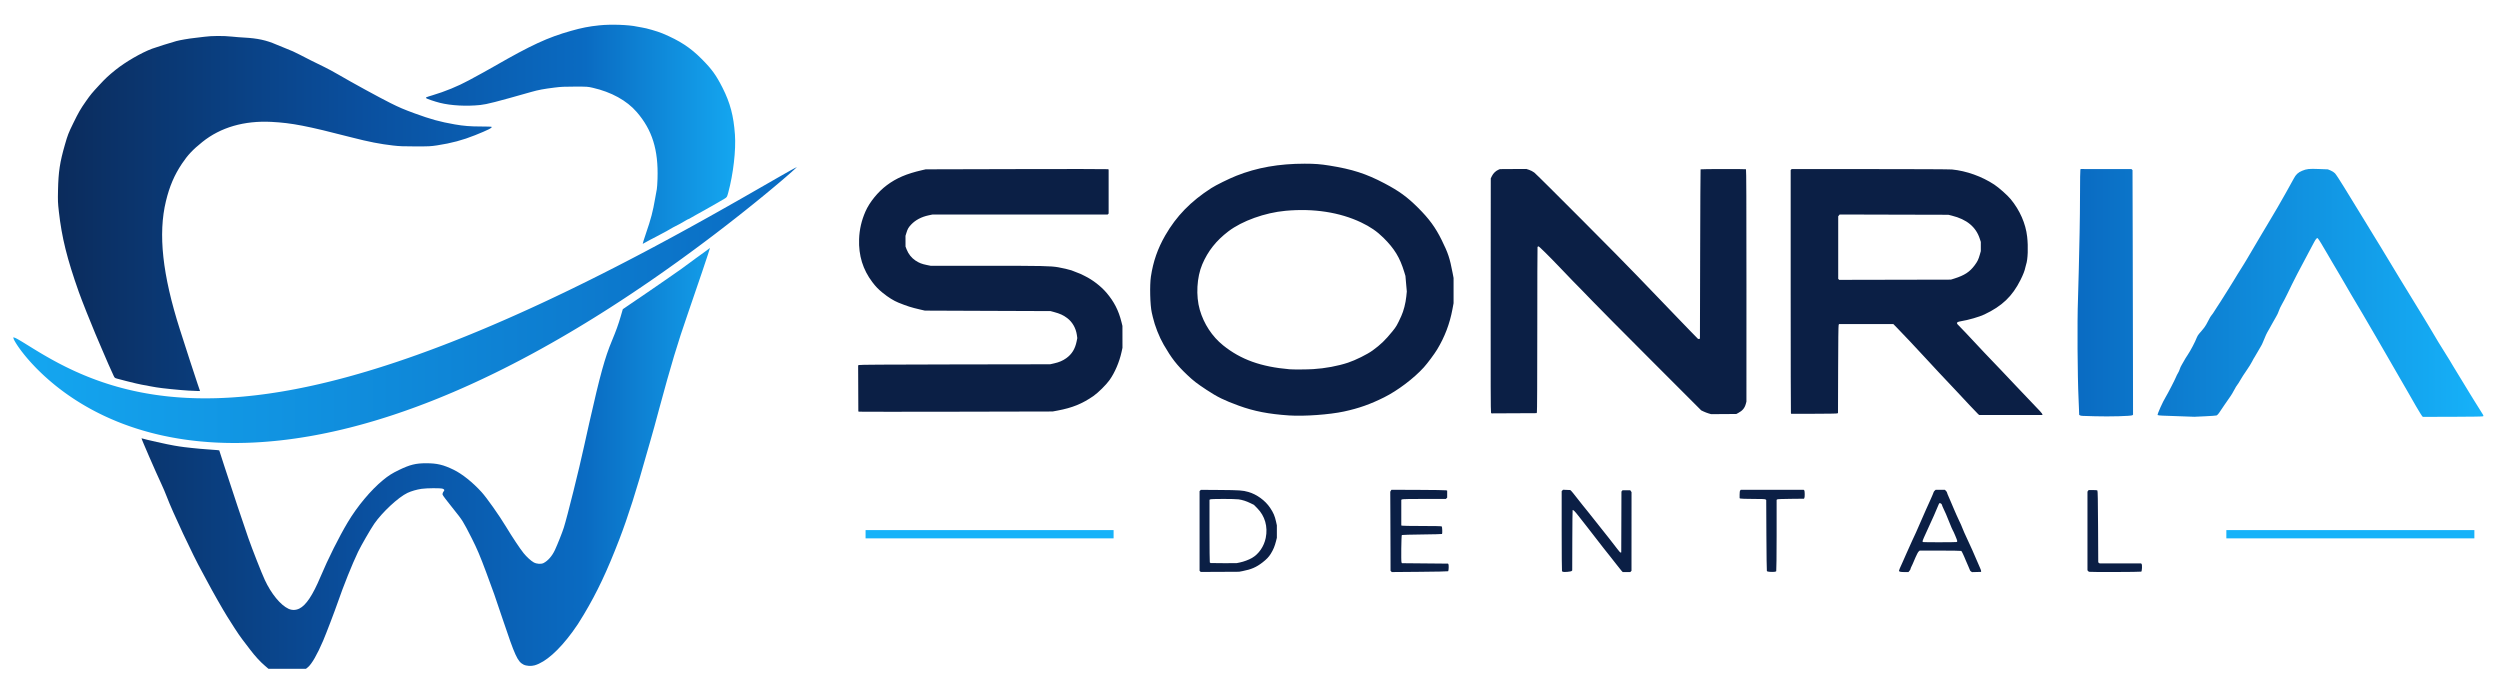
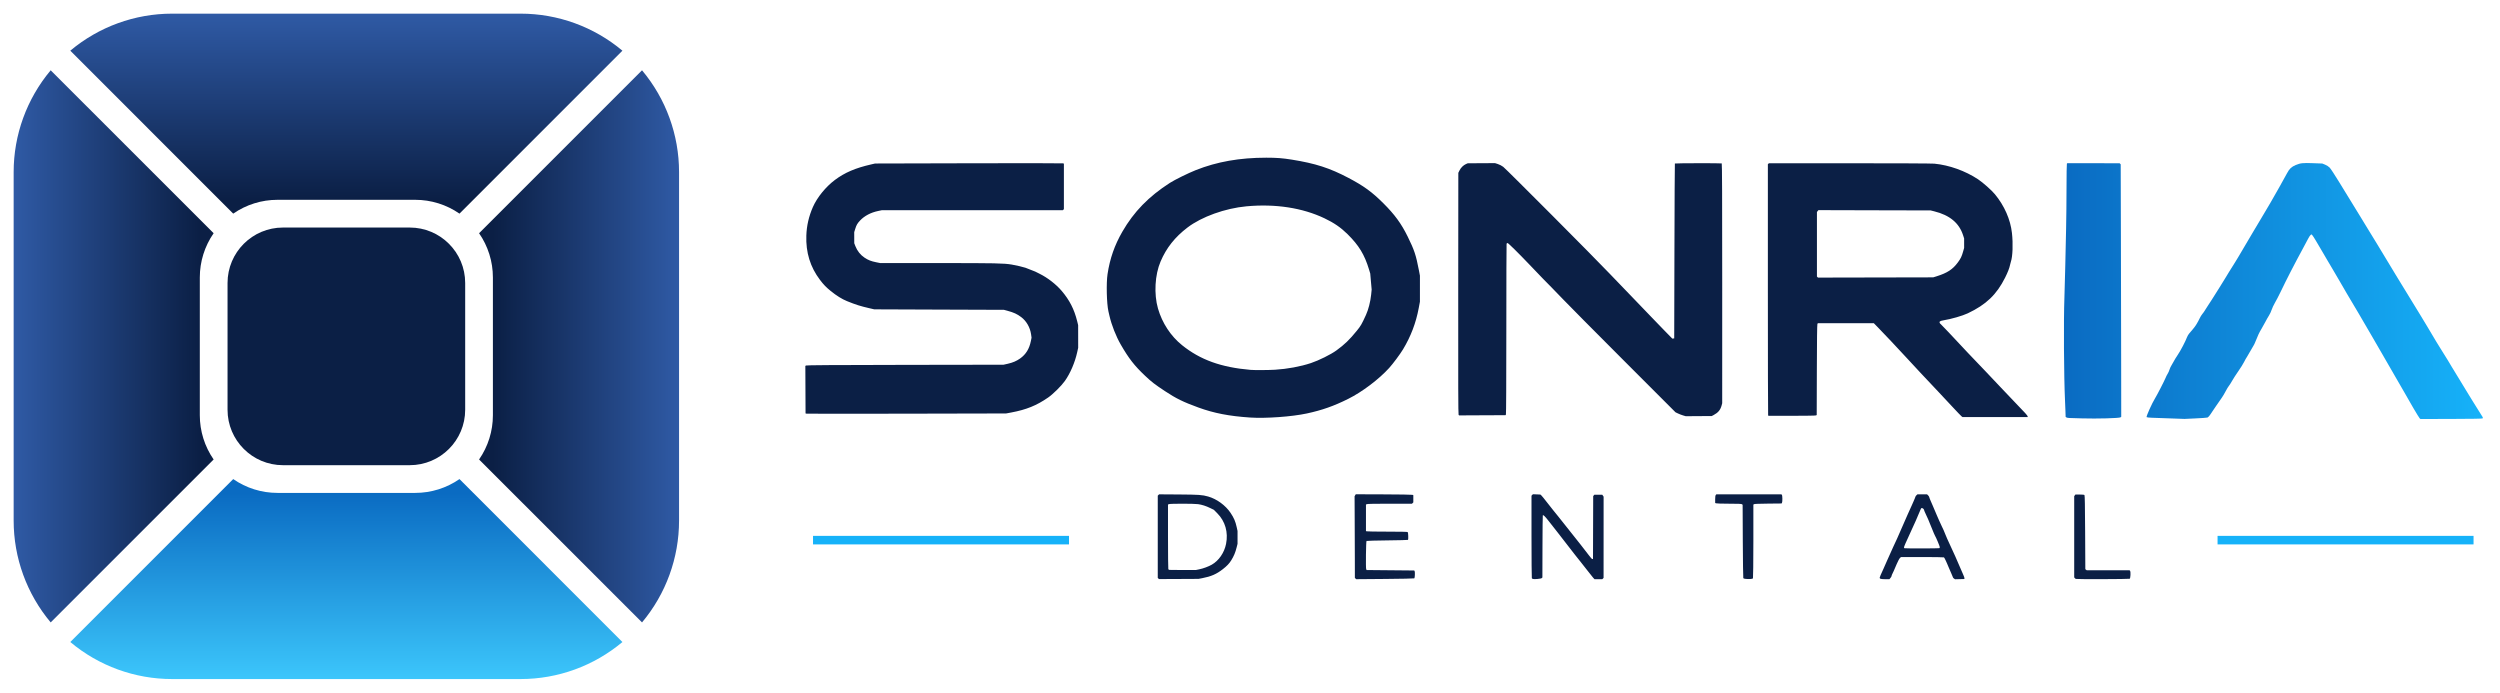
- <svg xmlns="http://www.w3.org/2000/svg" viewBox="178.0 204.0 1512.0 410.0" role="img" aria-label="Sonria Dental">
+ <svg xmlns="http://www.w3.org/2000/svg" viewBox="225.1 210.6 1464.9 405.9" role="img" aria-label="SONRIA Dental">
  <defs>
-     <linearGradient id="diente" gradientUnits="userSpaceOnUse" x1="150" y1="0" x2="640" y2="0">
-       <stop offset="0" stop-color="#0b1f45" />
-       <stop offset="0.5" stop-color="#0a4f9e" />
-       <stop offset="0.78" stop-color="#0a6bc2" />
-       <stop offset="1" stop-color="#16b2f9" />
-     </linearGradient>
-     <linearGradient id="anillo" gradientUnits="userSpaceOnUse" x1="100" y1="0" x2="660" y2="0">
-       <stop offset="0" stop-color="#16b2f9" />
-       <stop offset="1" stop-color="#0a6bc2" />
-     </linearGradient>
-     <linearGradient id="ia" gradientUnits="userSpaceOnUse" x1="1434" y1="0" x2="1680" y2="0">
+     <linearGradient id="g-ia-cla" gradientUnits="userSpaceOnUse" x1="1434" y1="0" x2="1680" y2="0">
      <stop offset="0" stop-color="#0a6bc2" />
      <stop offset="1" stop-color="#16b2f9" />
    </linearGradient>
+     <linearGradient id="g-t-arriba-cla" gradientUnits="userSpaceOnUse" x1="428.05" y1="218.60" x2="428.05" y2="327.68">
+       <stop offset="0" stop-color="#2f5aa5" />
+       <stop offset="1" stop-color="#0b1f45" />
+     </linearGradient>
+     <linearGradient id="g-t-der-cla" gradientUnits="userSpaceOnUse" x1="623.00" y1="413.55" x2="513.92" y2="413.55">
+       <stop offset="0" stop-color="#2f5aa5" />
+       <stop offset="1" stop-color="#0b1f45" />
+     </linearGradient>
+     <linearGradient id="g-t-izq-cla" gradientUnits="userSpaceOnUse" x1="233.10" y1="413.55" x2="342.18" y2="413.55">
+       <stop offset="0" stop-color="#2f5aa5" />
+       <stop offset="1" stop-color="#0b1f45" />
+     </linearGradient>
+     <linearGradient id="g-t-marcada-cla" gradientUnits="userSpaceOnUse" x1="428.05" y1="608.50" x2="428.05" y2="499.42">
+       <stop offset="0" stop-color="#3cc6fb" />
+       <stop offset="1" stop-color="#0a6bc2" />
+     </linearGradient>
  </defs>
-   <path fill="url(#diente)" d="M338.38 606.79C335.37 604.23 332.18 600.75 329.25 596.86C327.81 594.94 325.71 592.19 324.59 590.75C323.47 589.31 321.34 586.21 319.86 583.88C318.38 581.54 316.38 578.39 315.42 576.88C313.14 573.28 306.36 561.39 303.87 556.62C302.80 554.56 301.13 551.47 300.17 549.75C294.81 540.17 282.18 513.25 278.76 504.12C278.04 502.20 276.60 498.82 275.56 496.62C272.29 489.69 263.28 468.96 263.59 469.07C265.29 469.68 279.87 472.95 283.38 473.50C284.34 473.65 285.74 473.88 286.50 474.01C289.19 474.48 298.70 475.48 303.25 475.76C305.79 475.92 308.49 476.12 309.24 476.21L310.60 476.38L313.67 485.88C318.53 500.85 325.31 521.19 328.18 529.38C330.60 536.28 336.15 550.41 338.12 554.67C342.00 563.07 347.67 569.98 352.50 572.20C354.61 573.17 356.90 573.12 359.07 572.05C363.11 570.06 367.13 564.01 371.82 552.88C376.37 542.05 383.00 528.79 388.32 519.88C394.09 510.21 402.24 500.46 409.64 494.37C412.97 491.63 415.10 490.28 419.34 488.23C425.94 485.04 429.46 484.17 435.75 484.17C442.29 484.17 446.14 485.08 452.38 488.12C457.51 490.61 463.91 495.73 469.26 501.62C472.40 505.08 479.91 515.70 484.01 522.50C487.87 528.89 492.52 535.88 494.71 538.58C496.51 540.81 499.21 543.27 500.82 544.14C502.62 545.12 505.29 545.29 506.77 544.52C509.45 543.12 511.92 540.28 513.63 536.62C515.17 533.32 518.08 526.01 518.99 523.12C521.03 516.73 528.38 487.19 531.22 474.00C531.91 470.80 532.50 468.16 534.40 459.75C541.00 430.54 543.82 420.33 548.13 410.00C550.59 404.11 551.98 400.25 553.35 395.55L554.68 390.98L558.53 388.36C560.64 386.92 565.69 383.49 569.75 380.73C573.81 377.98 578.53 374.72 580.25 373.49C581.97 372.25 584.39 370.58 585.62 369.76C587.91 368.26 590.77 366.18 598.88 360.17C601.35 358.34 603.84 356.54 604.42 356.17C604.99 355.81 605.87 355.16 606.37 354.73C606.86 354.29 607.32 353.99 607.38 354.05C607.50 354.17 599.33 378.39 593.99 393.75C587.80 411.57 583.80 424.86 576.64 451.38C575.64 455.09 574.34 459.87 573.77 462.00C573.19 464.13 572.10 468.01 571.34 470.62C570.58 473.24 569.68 476.39 569.33 477.62C563.00 500.29 557.84 516.50 552.55 530.25C545.17 549.42 539.13 562.22 531.12 575.62C528.15 580.60 526.76 582.71 524.16 586.25C515.97 597.38 507.96 604.47 501.39 606.38C499.26 607.00 496.30 606.80 494.59 605.93C491.03 604.10 489.45 600.65 481.99 578.38C477.26 564.22 476.46 561.95 472.00 550.00C468.35 540.20 466.46 535.75 463.29 529.50C458.02 519.14 457.78 518.75 452.35 512.00C447.98 506.56 445.92 503.84 445.68 503.18C445.50 502.72 445.90 501.60 446.45 501.03C446.97 500.48 446.69 499.90 445.75 499.58C444.44 499.13 436.35 499.17 433.00 499.64C430.13 500.04 426.74 501.02 424.42 502.12C418.92 504.72 409.09 513.87 404.29 520.85C402.14 523.98 396.21 534.27 394.56 537.75C390.93 545.36 385.71 558.38 382.26 568.38C380.50 573.51 375.28 587.16 373.42 591.53C369.89 599.80 366.52 605.66 364.19 607.56L363.04 608.50L351.71 608.50L340.38 608.50L338.38 606.79ZM292.00 440.23C286.38 439.90 275.67 438.81 272.62 438.27C271.94 438.14 270.64 437.92 269.75 437.77C267.06 437.33 265.21 436.98 263.62 436.63C262.80 436.44 261.23 436.10 260.12 435.87C259.02 435.64 256.49 435.02 254.50 434.49C252.51 433.96 250.09 433.33 249.12 433.08C247.38 432.62 247.38 432.62 246.66 431.12C245.49 428.68 242.09 420.97 240.00 416.00C238.93 413.46 236.98 408.90 235.68 405.88C233.23 400.16 227.20 384.98 225.67 380.62C218.51 360.36 215.37 347.68 213.60 332.00C212.99 326.54 212.95 325.62 213.09 319.00C213.32 307.91 214.20 302.12 217.26 291.50C218.94 285.65 219.41 284.44 222.27 278.59C225.49 272.00 226.69 269.91 229.96 265.25C232.77 261.25 233.58 260.26 237.92 255.59C241.79 251.40 243.53 249.78 247.89 246.26C253.81 241.49 263.52 235.86 270.00 233.45C272.32 232.59 281.20 229.79 284.62 228.85C286.71 228.27 292.45 227.28 295.38 226.99C296.89 226.85 299.67 226.51 301.57 226.24C305.86 225.63 313.33 225.59 318.38 226.15C320.30 226.36 323.68 226.63 325.88 226.74C333.66 227.15 339.17 228.34 345.00 230.89C346.17 231.40 348.36 232.29 349.88 232.88C354.11 234.53 356.64 235.66 359.38 237.12C362.76 238.92 369.05 242.07 373.75 244.32C375.88 245.33 379.93 247.52 382.75 249.17C390.87 253.92 407.35 262.93 414.17 266.34C419.49 269.00 422.27 270.18 428.70 272.54C438.53 276.14 444.08 277.67 453.00 279.23C458.40 280.18 462.49 280.50 468.97 280.50C472.58 280.50 475.28 280.60 475.36 280.73C475.74 281.33 473.14 282.63 465.25 285.80C457.91 288.75 450.96 290.61 442.38 291.91C438.40 292.51 437.54 292.55 429.25 292.55C421.90 292.54 419.58 292.45 415.75 292.01C407.96 291.13 400.97 289.76 390.75 287.13C363.55 280.11 354.52 278.36 342.25 277.72C325.71 276.86 311.41 281.01 300.38 289.87C294.59 294.51 291.51 297.79 288.02 303.02C283.43 309.90 280.52 316.70 278.36 325.64C273.55 345.47 276.23 370.16 286.79 403.25C290.54 415.01 295.68 430.82 297.38 435.81L298.98 440.50L297.18 440.46C296.19 440.44 293.86 440.34 292.00 440.23ZM568.63 345.31C571.78 336.14 572.82 332.17 574.25 323.88C574.65 321.54 575.10 319.06 575.25 318.38C575.39 317.69 575.58 314.86 575.67 312.10C576.22 294.57 572.48 282.59 563.09 271.75C557.06 264.79 547.74 259.65 536.50 257.09C533.43 256.39 533.24 256.38 525.75 256.38C519.31 256.38 517.41 256.47 513.50 256.95C506.80 257.78 503.62 258.38 499.25 259.62C478.00 265.67 472.48 267.08 468.50 267.50C460.20 268.38 450.81 267.88 444.12 266.21C440.96 265.42 436.08 263.77 435.76 263.39C435.37 262.92 435.65 262.79 439.50 261.64C447.19 259.35 454.82 256.22 461.58 252.57C468.22 249.00 473.06 246.33 476.88 244.13C499.39 231.20 509.18 226.68 523.38 222.66C529.90 220.82 534.04 220.00 540.33 219.34C547.33 218.59 558.26 218.96 563.38 220.11C564.20 220.30 565.49 220.53 566.25 220.63C568.77 220.96 575.72 222.97 578.70 224.22C589.16 228.62 595.53 232.78 602.41 239.70C608.52 245.84 611.12 249.44 615.01 257.12C619.63 266.26 621.69 274.04 622.49 285.38C623.16 294.79 621.50 309.20 618.46 320.43C617.70 323.24 617.70 323.24 616.16 324.20C615.32 324.73 613.05 326.04 611.12 327.12C609.20 328.20 606.16 329.92 604.38 330.95C602.59 331.98 600.23 333.29 599.12 333.87C598.02 334.44 596.57 335.27 595.89 335.71C595.21 336.14 594.53 336.50 594.38 336.50C594.23 336.50 593.28 337.01 592.27 337.63C591.26 338.25 589.91 339.03 589.28 339.35C586.12 340.94 583.72 342.24 583.08 342.68C582.69 342.96 581.81 343.46 581.12 343.81C579.95 344.40 578.60 345.11 574.75 347.20C573.86 347.69 572.27 348.50 571.23 349.02C570.19 349.53 568.79 350.30 568.12 350.73C567.45 351.15 566.81 351.50 566.71 351.50C566.60 351.50 567.47 348.72 568.63 345.31Z" />
-   <path fill="url(#anillo)" d="M186.00 408.00L186.29 409.08L186.74 410.00L187.24 410.88L187.76 411.73L188.29 412.57L188.85 413.40L189.41 414.21L189.99 415.02L190.57 415.81L191.16 416.60L191.77 417.37L192.38 418.15L192.99 418.91L193.61 419.66L194.24 420.41L194.88 421.16L195.52 421.89L196.17 422.63L196.82 423.35L197.48 424.07L198.15 424.78L198.82 425.49L199.49 426.19L200.17 426.89L200.86 427.58L201.55 428.26L202.25 428.94L202.95 429.62L203.65 430.28L204.36 430.95L205.08 431.61L205.80 432.26L206.52 432.90L207.25 433.55L207.98 434.18L208.72 434.81L209.46 435.44L210.21 436.06L210.96 436.68L211.71 437.29L212.47 437.89L213.23 438.49L214.00 439.09L214.77 439.67L215.55 440.26L216.33 440.84L217.11 441.41L217.90 441.98L218.69 442.54L219.49 443.10L220.29 443.65L221.10 444.20L221.90 444.74L222.72 445.28L223.53 445.81L224.35 446.34L225.18 446.86L226.01 447.38L226.84 447.89L227.67 448.39L228.51 448.89L229.36 449.39L230.21 449.88L231.06 450.36L231.91 450.84L232.77 451.32L233.63 451.79L234.50 452.25L235.37 452.71L236.24 453.16L237.12 453.61L238.00 454.05L238.89 454.49L239.78 454.92L240.67 455.35L241.56 455.77L242.46 456.18L243.36 456.59L244.27 457.00L245.18 457.40L246.09 457.79L247.01 458.18L247.93 458.57L248.85 458.95L249.78 459.32L250.71 459.69L251.64 460.05L252.58 460.41L253.52 460.76L254.47 461.10L255.41 461.44L256.36 461.78L257.32 462.11L258.27 462.43L259.23 462.75L260.20 463.07L261.16 463.37L262.13 463.68L263.11 463.97L264.08 464.27L265.06 464.55L266.05 464.83L267.03 465.11L268.02 465.38L269.01 465.65L270.01 465.91L271.01 466.16L272.01 466.41L273.01 466.65L274.02 466.89L275.03 467.12L276.05 467.35L277.06 467.57L278.08 467.78L279.11 467.99L280.13 468.20L281.16 468.40L282.19 468.59L283.23 468.78L284.26 468.96L285.30 469.14L286.35 469.31L287.39 469.48L288.44 469.64L289.49 469.80L290.55 469.95L291.60 470.09L292.66 470.23L293.73 470.36L294.79 470.49L295.86 470.61L296.93 470.73L298.01 470.84L299.08 470.95L300.16 471.05L301.25 471.14L302.33 471.23L303.42 471.32L304.51 471.40L305.60 471.47L306.70 471.54L307.79 471.60L308.90 471.66L310.00 471.71L311.10 471.75L312.21 471.79L313.32 471.83L314.44 471.86L315.55 471.88L316.67 471.90L317.79 471.91L318.92 471.92L320.04 471.92L321.17 471.92L322.31 471.91L323.44 471.89L324.58 471.87L325.71 471.85L326.86 471.82L328.00 471.78L329.15 471.74L330.29 471.69L331.45 471.64L332.60 471.58L333.75 471.51L334.91 471.44L336.07 471.37L337.24 471.29L338.40 471.20L339.57 471.11L340.74 471.01L341.91 470.91L343.09 470.80L344.27 470.69L345.44 470.57L346.63 470.45L347.81 470.32L349.00 470.18L350.19 470.04L351.38 469.90L352.57 469.74L353.77 469.59L354.96 469.42L356.16 469.26L357.37 469.08L358.57 468.90L359.78 468.72L360.99 468.53L362.20 468.33L363.41 468.13L364.63 467.93L365.85 467.72L367.07 467.50L368.29 467.28L369.51 467.05L370.74 466.81L371.97 466.58L373.20 466.33L374.43 466.08L375.67 465.83L376.90 465.56L378.14 465.30L379.39 465.03L380.63 464.75L381.88 464.47L383.12 464.18L384.37 463.89L385.63 463.59L386.88 463.28L388.14 462.97L389.40 462.66L390.66 462.34L391.92 462.01L393.18 461.68L394.45 461.34L395.72 461.00L396.99 460.65L398.26 460.30L399.54 459.94L400.82 459.57L402.10 459.20L403.38 458.83L404.66 458.45L405.95 458.06L407.23 457.67L408.52 457.27L409.81 456.87L411.11 456.46L412.40 456.05L413.70 455.63L415.00 455.21L416.30 454.78L417.60 454.34L418.91 453.90L420.21 453.45L421.52 453.00L422.83 452.55L424.15 452.08L425.46 451.61L426.78 451.14L428.10 450.66L429.42 450.18L430.74 449.69L432.07 449.19L433.39 448.69L434.72 448.19L436.05 447.68L437.38 447.16L438.72 446.64L440.06 446.11L441.39 445.58L442.73 445.04L444.08 444.49L445.42 443.94L446.76 443.39L448.11 442.83L449.46 442.26L450.81 441.69L452.17 441.12L453.52 440.53L454.88 439.95L456.24 439.35L457.60 438.76L458.96 438.15L460.32 437.54L461.69 436.93L463.06 436.31L464.43 435.68L465.80 435.05L467.17 434.41L468.55 433.77L469.92 433.13L471.30 432.47L472.68 431.81L474.07 431.15L475.45 430.48L476.84 429.81L478.23 429.13L479.62 428.44L481.01 427.75L482.40 427.06L483.80 426.35L485.19 425.65L486.59 424.93L487.99 424.22L489.39 423.49L490.80 422.76L492.20 422.03L493.61 421.29L495.02 420.54L496.43 419.79L497.84 419.04L499.26 418.28L500.68 417.51L502.09 416.74L503.51 415.96L504.94 415.18L506.36 414.39L507.78 413.59L509.21 412.79L510.64 411.99L512.07 411.18L513.50 410.36L514.94 409.54L516.37 408.72L517.81 407.88L519.25 407.05L520.69 406.20L522.13 405.36L523.58 404.50L525.02 403.64L526.47 402.78L527.92 401.91L529.37 401.03L530.82 400.15L532.28 399.27L533.73 398.37L535.19 397.48L536.65 396.58L538.11 395.67L539.58 394.75L541.04 393.84L542.51 392.91L543.98 391.98L545.45 391.05L546.92 390.11L548.39 389.16L549.86 388.21L551.34 387.25L552.82 386.29L554.30 385.32L555.78 384.35L557.26 383.37L558.75 382.39L560.24 381.40L561.72 380.40L563.21 379.40L564.70 378.40L566.20 377.39L567.69 376.37L569.19 375.35L570.69 374.32L572.19 373.29L573.69 372.25L575.19 371.21L576.70 370.16L578.20 369.11L579.71 368.05L581.22 366.98L582.73 365.91L584.24 364.83L585.76 363.75L587.27 362.67L588.79 361.57L590.31 360.48L591.83 359.37L593.35 358.26L594.88 357.15L596.40 356.03L597.93 354.91L599.46 353.77L600.99 352.64L602.52 351.50L604.06 350.35L605.59 349.20L607.13 348.04L608.67 346.88L610.21 345.71L611.75 344.53L613.29 343.35L614.83 342.17L616.38 340.97L617.93 339.78L619.47 338.57L621.02 337.36L622.58 336.15L624.13 334.93L625.68 333.71L627.24 332.47L628.79 331.24L630.35 329.99L631.91 328.74L633.47 327.49L635.03 326.23L636.59 324.96L638.16 323.69L639.72 322.41L641.29 321.12L642.85 319.83L644.42 318.53L645.99 317.22L647.55 315.91L649.12 314.59L650.69 313.26L652.25 311.92L653.82 310.57L655.38 309.21L656.93 307.84L658.48 306.44L660.00 305.00L660.00 305.00L658.14 305.96L656.32 306.96L654.51 307.98L652.70 309.00L650.91 310.01L649.13 311.03L647.34 312.05L645.57 313.07L643.80 314.09L642.03 315.10L640.27 316.11L638.52 317.12L636.77 318.12L635.02 319.12L633.27 320.12L631.53 321.12L629.80 322.11L628.07 323.10L626.34 324.09L624.62 325.07L622.90 326.05L621.18 327.02L619.47 327.99L617.76 328.96L616.05 329.92L614.35 330.88L612.66 331.84L610.96 332.79L609.27 333.74L607.58 334.69L605.90 335.63L604.22 336.56L602.54 337.50L600.87 338.42L599.20 339.35L597.54 340.27L595.87 341.19L594.22 342.10L592.56 343.01L590.91 343.91L589.26 344.82L587.62 345.71L585.97 346.61L584.34 347.50L582.70 348.38L581.07 349.26L579.44 350.14L577.82 351.01L576.20 351.88L574.58 352.75L572.97 353.61L571.36 354.46L569.75 355.32L568.15 356.17L566.55 357.01L564.95 357.85L563.36 358.69L561.77 359.52L560.18 360.35L558.60 361.17L557.02 361.99L555.44 362.81L553.87 363.62L552.30 364.43L550.73 365.24L549.17 366.04L547.61 366.83L546.05 367.62L544.50 368.41L542.95 369.20L541.41 369.98L539.86 370.75L538.33 371.52L536.79 372.29L535.26 373.06L533.73 373.81L532.20 374.57L530.68 375.32L529.16 376.07L527.65 376.81L526.13 377.55L524.63 378.29L523.12 379.02L521.62 379.75L520.12 380.47L518.62 381.19L517.13 381.90L515.64 382.61L514.16 383.32L512.68 384.02L511.20 384.72L509.72 385.42L508.25 386.11L506.78 386.80L505.32 387.48L503.85 388.16L502.39 388.83L500.94 389.50L499.49 390.17L498.04 390.83L496.59 391.49L495.15 392.14L493.71 392.79L492.28 393.44L490.84 394.08L489.41 394.72L487.99 395.35L486.57 395.98L485.15 396.61L483.73 397.23L482.32 397.85L480.91 398.46L479.50 399.07L478.10 399.68L476.70 400.28L475.31 400.88L473.91 401.47L472.52 402.06L471.14 402.65L469.75 403.23L468.37 403.81L467.00 404.38L465.62 404.95L464.25 405.51L462.89 406.08L461.52 406.63L460.16 407.19L458.80 407.74L457.45 408.28L456.10 408.82L454.75 409.36L453.41 409.89L452.07 410.42L450.73 410.95L449.39 411.47L448.06 411.98L446.74 412.50L445.41 413.01L444.09 413.51L442.77 414.01L441.45 414.51L440.14 415.00L438.83 415.49L437.53 415.97L436.22 416.45L434.92 416.93L433.63 417.40L432.33 417.87L431.04 418.34L429.76 418.80L428.47 419.25L427.19 419.71L425.92 420.15L424.64 420.60L423.37 421.04L422.10 421.47L420.84 421.91L419.57 422.33L418.32 422.76L417.06 423.18L415.81 423.59L414.56 424.01L413.31 424.41L412.07 424.82L410.83 425.22L409.59 425.61L408.36 426.01L407.13 426.39L405.90 426.78L404.67 427.16L403.45 427.53L402.23 427.90L401.02 428.27L399.81 428.64L398.60 428.99L397.39 429.35L396.19 429.70L394.99 430.05L393.79 430.39L392.59 430.73L391.40 431.07L390.21 431.40L389.03 431.73L387.85 432.05L386.67 432.37L385.49 432.68L384.32 433.00L383.15 433.30L381.98 433.61L380.82 433.90L379.65 434.20L378.50 434.49L377.34 434.78L376.19 435.06L375.04 435.34L373.89 435.61L372.75 435.89L371.61 436.15L370.47 436.42L369.33 436.67L368.20 436.93L367.07 437.18L365.94 437.43L364.82 437.67L363.70 437.91L362.58 438.14L361.47 438.37L360.36 438.60L359.25 438.82L358.14 439.04L357.04 439.26L355.94 439.47L354.84 439.67L353.74 439.88L352.65 440.08L351.56 440.27L350.48 440.46L349.39 440.65L348.31 440.83L347.23 441.01L346.16 441.18L345.08 441.35L344.01 441.52L342.95 441.68L341.88 441.84L340.82 442.00L339.76 442.15L338.71 442.29L337.65 442.44L336.60 442.57L335.55 442.71L334.51 442.84L333.47 442.97L332.43 443.09L331.39 443.21L330.35 443.32L329.32 443.43L328.29 443.54L327.26 443.64L326.24 443.74L325.22 443.84L324.20 443.93L323.18 444.01L322.17 444.10L321.16 444.17L320.15 444.25L319.14 444.32L318.14 444.39L317.14 444.45L316.14 444.51L315.14 444.56L314.15 444.61L313.16 444.66L312.17 444.70L311.18 444.74L310.20 444.78L309.22 444.81L308.24 444.83L307.26 444.86L306.29 444.88L305.32 444.89L304.35 444.90L303.38 444.91L302.42 444.91L301.45 444.91L300.49 444.91L299.54 444.90L298.58 444.88L297.63 444.87L296.68 444.85L295.73 444.82L294.78 444.79L293.84 444.76L292.90 444.72L291.96 444.68L291.02 444.64L290.09 444.59L289.16 444.53L288.23 444.48L287.30 444.42L286.37 444.35L285.45 444.28L284.53 444.21L283.61 444.13L282.69 444.05L281.77 443.97L280.86 443.88L279.95 443.79L279.04 443.69L278.13 443.59L277.23 443.48L276.32 443.37L275.42 443.26L274.52 443.14L273.62 443.02L272.73 442.90L271.83 442.77L270.94 442.64L270.05 442.50L269.17 442.36L268.28 442.21L267.40 442.06L266.51 441.91L265.63 441.75L264.75 441.59L263.88 441.43L263.00 441.26L262.13 441.08L261.26 440.91L260.39 440.72L259.52 440.54L258.65 440.35L257.79 440.15L256.92 439.96L256.06 439.75L255.20 439.55L254.35 439.34L253.49 439.12L252.63 438.90L251.78 438.68L250.93 438.45L250.08 438.22L249.23 437.99L248.38 437.75L247.54 437.50L246.69 437.26L245.85 437.01L245.01 436.75L244.17 436.49L243.33 436.23L242.49 435.96L241.66 435.68L240.82 435.41L239.99 435.13L239.16 434.84L238.32 434.55L237.50 434.26L236.67 433.96L235.84 433.66L235.02 433.35L234.19 433.04L233.37 432.73L232.55 432.41L231.72 432.08L230.90 431.76L230.09 431.42L229.27 431.09L228.45 430.75L227.64 430.40L226.82 430.06L226.01 429.70L225.20 429.34L224.38 428.98L223.57 428.62L222.76 428.25L221.96 427.87L221.15 427.49L220.34 427.11L219.54 426.72L218.73 426.33L217.92 425.94L217.12 425.54L216.32 425.13L215.52 424.73L214.71 424.31L213.91 423.90L213.11 423.48L212.31 423.05L211.51 422.62L210.71 422.19L209.91 421.75L209.11 421.31L208.31 420.86L207.52 420.41L206.72 419.96L205.92 419.50L205.12 419.04L204.32 418.58L203.53 418.11L202.73 417.64L201.93 417.16L201.13 416.68L200.33 416.20L199.53 415.71L198.72 415.22L197.92 414.73L197.12 414.23L196.31 413.73L195.50 413.23L194.69 412.73L193.87 412.23L193.06 411.72L192.23 411.22L191.40 410.71L190.57 410.21L189.72 409.71L188.87 409.22L187.99 408.74L187.07 408.30L186.00 408.00Z" />
+   <path fill="url(#g-t-arriba-cla)" d="M589.81 240.30A92.83 92.83 0 0 0 530.17 218.60L325.93 218.60A92.83 92.83 0 0 0 266.29 240.30L361.76 335.78A45.49 45.49 0 0 1 387.67 327.68L468.43 327.68A45.49 45.49 0 0 1 494.34 335.78Z" />
+   <path fill="url(#g-t-izq-cla)" d="M254.80 251.79A92.83 92.83 0 0 0 233.10 311.43L233.10 515.67A92.83 92.83 0 0 0 254.80 575.31L350.28 479.84A45.49 45.49 0 0 1 342.18 453.93L342.18 373.17A45.49 45.49 0 0 1 350.28 347.26Z" />
+   <path fill="url(#g-t-der-cla)" d="M601.30 575.31A92.83 92.83 0 0 0 623.00 515.67L623.00 311.43A92.83 92.83 0 0 0 601.30 251.79L505.82 347.26A45.49 45.49 0 0 1 513.92 373.17L513.92 453.93A45.49 45.49 0 0 1 505.82 479.84Z" />
+   <path fill="#0b1f45" d="M390.92 343.93L465.18 343.93A32.49 32.49 0 0 1 497.68 376.42L497.68 450.68A32.49 32.49 0 0 1 465.18 483.18L390.92 483.18A32.49 32.49 0 0 1 358.43 450.68L358.43 376.42A32.49 32.49 0 0 1 390.92 343.93Z" />
+   <path fill="url(#g-t-marcada-cla)" d="M266.29 586.80A92.83 92.83 0 0 0 325.93 608.50L530.17 608.50A92.83 92.83 0 0 0 589.81 586.80L494.34 491.32A45.49 45.49 0 0 1 468.43 499.42L387.67 499.42A45.49 45.49 0 0 1 361.76 491.32Z" />
  <path fill="#0b1f45" d="M957.62 455.26C945.28 454.43 936.48 452.72 927.27 449.37C918.47 446.17 914.28 444.12 907.75 439.80C901.70 435.80 899.87 434.39 896.03 430.75C889.77 424.83 886.53 420.66 881.82 412.50C879.04 407.68 876.45 401.09 875.22 395.75C875.07 395.13 874.79 393.91 874.59 393.03C873.57 388.57 873.28 376.50 874.07 371.25C875.45 362.12 878.17 354.32 882.76 346.35C889.51 334.65 898.17 325.76 910.60 317.77C913.46 315.93 921.24 312.10 925.75 310.30C938.20 305.35 951.53 303.00 967.08 303.00C973.15 303.00 976.53 303.26 982.00 304.13C995.87 306.35 1004.29 309.06 1015.34 314.89C1024.21 319.57 1028.98 323.03 1035.58 329.59C1042.35 336.33 1046.17 341.55 1049.95 349.23C1053.89 357.26 1054.79 359.96 1056.55 369.12L1057.12 372.12L1057.12 379.75L1057.12 387.38L1056.42 391.12C1054.79 399.84 1051.78 407.74 1047.21 415.32C1045.50 418.15 1041.33 423.76 1039.10 426.21C1033.08 432.85 1023.28 440.25 1015.12 444.31C1006.73 448.50 999.83 450.94 990.88 452.87C982.09 454.77 966.75 455.87 957.62 455.26ZM1374.43 454.50C1374.09 454.23 1371.80 451.84 1369.34 449.19C1366.89 446.54 1363.08 442.46 1360.86 440.12C1352.48 431.27 1347.71 426.17 1342.50 420.50C1336.86 414.37 1329.20 406.23 1325.36 402.31L1323.10 400.00L1306.68 400.00L1290.27 400.00L1290.02 400.47C1289.86 400.77 1289.74 410.39 1289.70 427.35L1289.62 453.77L1289.25 454.01C1289.03 454.15 1283.34 454.24 1275.09 454.25L1261.30 454.25L1261.15 453.85C1261.07 453.64 1261.00 420.47 1261.00 380.15L1261.00 306.85L1261.30 306.55L1261.60 306.25L1308.86 306.26C1336.71 306.26 1357.13 306.36 1358.56 306.50C1367.27 307.35 1376.63 310.69 1384.15 315.65C1386.93 317.48 1392.10 322.06 1394.05 324.43C1399.59 331.14 1403.15 339.25 1404.02 347.12C1404.73 353.45 1404.45 360.94 1403.40 363.94C1403.22 364.45 1402.99 365.32 1402.89 365.88C1402.60 367.54 1401.56 370.21 1400.00 373.31C1395.03 383.24 1388.87 389.12 1378.12 394.20C1375.03 395.66 1368.42 397.57 1363.92 398.29C1361.77 398.64 1361.23 399.07 1361.80 399.99C1361.98 400.27 1362.19 400.50 1362.27 400.50C1362.35 400.50 1364.43 402.66 1366.90 405.30C1375.68 414.73 1381.22 420.58 1388.50 428.13C1390.36 430.06 1394.35 434.28 1397.37 437.51C1400.40 440.73 1404.46 445.01 1406.40 447.00C1411.57 452.31 1413.25 454.18 1413.25 454.62L1413.25 455.00L1394.16 455.00L1375.07 455.00L1374.43 454.50ZM1211.34 454.03C1210.50 453.79 1209.15 453.27 1208.34 452.88L1206.88 452.18L1176.12 421.40C1159.21 404.47 1143.46 388.60 1141.13 386.12C1138.79 383.65 1135.69 380.44 1134.23 379.00C1131.70 376.50 1127.92 372.60 1121.03 365.37C1114.70 358.74 1108.88 353.00 1108.47 353.00C1108.24 353.00 1107.99 353.18 1107.90 353.40C1107.82 353.61 1107.75 376.14 1107.75 403.46C1107.74 434.31 1107.65 453.27 1107.51 453.50L1107.27 453.88L1093.67 453.94L1080.07 454.01L1079.78 453.67C1079.57 453.41 1079.51 435.61 1079.56 382.60L1079.62 311.88L1080.32 310.46C1081.11 308.85 1082.58 307.41 1084.10 306.73L1085.14 306.28L1093.13 306.23L1101.12 306.19L1102.79 306.72C1103.76 307.03 1105.08 307.72 1105.93 308.36C1107.67 309.67 1159.92 362.10 1168.13 370.79C1169.78 372.52 1175.46 378.43 1180.76 383.91C1186.06 389.39 1191.46 395.00 1192.75 396.38C1194.04 397.75 1197.33 401.16 1200.06 403.95L1205.03 409.03L1205.58 408.95L1206.12 408.88L1206.25 357.71C1206.32 329.57 1206.43 306.48 1206.51 306.41C1206.71 306.21 1233.65 306.16 1233.97 306.36C1234.17 306.48 1234.25 325.72 1234.25 376.70L1234.24 446.88L1233.89 448.19C1233.20 450.78 1231.87 452.39 1229.25 453.78L1228.12 454.38L1220.50 454.43L1212.88 454.48L1211.34 454.03ZM697.70 452.99L697.12 452.85L697.06 438.96L697.00 425.06L697.34 424.78C697.59 424.57 712.72 424.47 755.40 424.40L813.12 424.31L815.62 423.75C818.59 423.08 820.73 422.16 822.86 420.65C826.24 418.24 828.22 415.03 829.14 410.50L829.55 408.46L829.26 406.42C828.67 402.42 826.52 398.68 823.46 396.39C821.08 394.60 819.13 393.70 815.38 392.69L813.38 392.15L775.38 392.01L737.38 391.86L734.38 391.17C729.11 389.95 726.73 389.20 721.38 387.04C718.52 385.89 715.24 383.85 711.84 381.09C709.17 378.92 707.67 377.37 705.59 374.62C699.87 367.08 697.23 358.52 697.58 348.62C697.78 342.82 699.04 337.35 701.43 331.90C703.92 326.25 708.96 320.06 714.34 316.03C720.15 311.70 726.29 309.06 735.61 306.93L737.88 306.41L792.75 306.27C822.93 306.19 847.82 306.21 848.06 306.32L848.50 306.52L848.50 319.83L848.50 333.15L848.20 333.45L847.90 333.75L794.89 333.75L741.88 333.76L739.61 334.24C735.34 335.14 731.67 337.07 729.10 339.78C727.48 341.49 726.93 342.43 726.22 344.75L725.64 346.62L725.65 349.88L725.66 353.12L726.32 354.83C727.43 357.66 729.28 359.98 731.70 361.59C733.82 363.00 735.51 363.67 738.50 364.27L740.88 364.75L774.88 364.75C808.78 364.75 813.24 364.84 818.00 365.64C820.37 366.04 824.82 367.07 826.00 367.50C827.68 368.11 831.33 369.54 831.71 369.74C831.94 369.86 833.08 370.43 834.25 371.01C838.90 373.30 843.88 377.16 847.19 381.03C851.80 386.44 854.55 391.81 856.28 398.81L856.85 401.12L856.86 407.75L856.87 414.38L856.29 417.00C854.97 423.00 852.24 429.37 849.05 433.86C847.02 436.72 842.10 441.59 839.25 443.55C832.49 448.21 826.52 450.64 817.72 452.29L814.62 452.87L756.45 453.00C724.46 453.07 698.02 453.06 697.70 452.99ZM972.21 427.25C979.43 426.81 987.07 425.39 993.25 423.35C997.84 421.83 1004.92 418.32 1008.17 415.95C1013.02 412.42 1015.79 409.75 1020.16 404.38C1022.49 401.51 1022.99 400.65 1025.51 395.12C1026.94 391.99 1028.11 387.40 1028.53 383.34L1028.84 380.30L1028.42 375.59L1028.01 370.88L1027.29 368.50C1024.64 359.77 1021.36 354.38 1014.66 347.76C1010.77 343.92 1006.74 341.15 1001.19 338.51C988.27 332.37 972.44 329.93 955.50 331.49C943.03 332.63 929.23 337.59 920.92 343.92C913.55 349.54 908.56 355.83 905.15 363.83C901.81 371.64 901.19 382.88 903.63 391.38C906.09 399.89 911.11 407.54 917.75 412.87C928.44 421.46 940.59 425.84 957.88 427.33C960.15 427.53 968.40 427.48 972.21 427.25ZM1360.00 372.46C1366.13 370.53 1369.30 368.46 1372.29 364.42C1373.99 362.14 1374.59 360.89 1375.40 358.00L1376.00 355.88L1376.00 353.10L1376.00 350.31L1375.36 348.35C1373.04 341.23 1367.50 336.66 1358.50 334.43L1356.38 333.90L1323.50 333.82L1290.62 333.73L1290.19 334.27L1289.75 334.81L1289.75 353.73L1289.75 372.65L1290.06 372.96L1290.36 373.26L1324.12 373.19L1357.88 373.12L1360.00 372.46Z" />
-   <path fill="url(#ia)" d="M1642.95 455.75C1642.55 455.43 1636.40 444.99 1633.81 440.25C1633.32 439.36 1632.64 438.18 1632.29 437.62C1631.94 437.07 1630.44 434.49 1628.97 431.88C1626.49 427.48 1625.26 425.34 1621.11 418.25C1620.26 416.81 1618.86 414.39 1618.00 412.88C1617.14 411.36 1616.07 409.51 1615.62 408.75C1614.72 407.21 1610.69 400.30 1607.38 394.62C1605.31 391.07 1604.34 389.44 1600.12 382.38C1599.13 380.73 1597.37 377.69 1596.20 375.62C1595.03 373.56 1593.02 370.13 1591.74 368.00C1590.46 365.87 1589.13 363.61 1588.77 362.99C1588.42 362.36 1587.11 360.14 1585.88 358.04C1584.64 355.95 1582.92 353.03 1582.06 351.56C1581.19 350.08 1580.27 348.66 1580.01 348.40L1579.53 347.92L1579.03 348.27C1578.75 348.47 1578.09 349.47 1577.56 350.50C1577.03 351.53 1575.80 353.84 1574.83 355.62C1569.41 365.61 1565.03 374.12 1561.32 381.88C1560.33 383.94 1558.90 386.69 1558.13 388.00C1557.36 389.31 1556.49 391.16 1556.20 392.12C1555.90 393.09 1555.18 394.63 1554.59 395.55C1554.00 396.47 1553.10 398.05 1552.60 399.05C1552.10 400.05 1551.04 401.94 1550.26 403.25C1548.83 405.65 1548.20 406.99 1546.76 410.62C1546.32 411.72 1545.82 412.79 1545.64 413.00C1545.46 413.21 1544.62 414.66 1543.77 416.22C1542.92 417.79 1541.96 419.42 1541.65 419.85C1541.33 420.28 1540.61 421.55 1540.06 422.67C1539.50 423.80 1537.97 426.26 1536.64 428.14C1535.32 430.03 1533.67 432.59 1532.97 433.85C1532.27 435.10 1531.43 436.41 1531.12 436.75C1530.80 437.09 1529.95 438.50 1529.23 439.88C1528.52 441.25 1527.51 442.95 1526.99 443.65C1526.47 444.35 1524.87 446.65 1523.44 448.77C1522.01 450.89 1520.47 453.17 1520.02 453.83C1519.56 454.49 1518.93 455.13 1518.61 455.26C1518.29 455.38 1515.13 455.61 1511.58 455.77L1505.12 456.07L1496.88 455.77C1492.34 455.61 1487.40 455.44 1485.90 455.38C1484.41 455.33 1483.07 455.17 1482.93 455.03C1482.58 454.68 1486.14 446.75 1487.89 443.97C1488.94 442.31 1493.39 433.68 1494.00 432.12C1494.32 431.30 1494.89 430.16 1495.27 429.59C1495.64 429.02 1496.13 427.94 1496.34 427.19C1496.56 426.45 1497.04 425.39 1497.40 424.86C1497.77 424.32 1498.41 423.20 1498.82 422.38C1499.24 421.55 1500.29 419.83 1501.16 418.56C1502.78 416.21 1505.82 410.40 1506.63 408.12C1506.88 407.44 1507.49 406.43 1507.99 405.88C1508.50 405.32 1509.27 404.43 1509.71 403.88C1510.15 403.32 1510.66 402.71 1510.83 402.50C1511.61 401.59 1513.12 399.07 1513.91 397.34C1514.39 396.31 1515.15 395.05 1515.61 394.55C1516.06 394.04 1516.79 393.01 1517.22 392.25C1517.65 391.49 1518.44 390.26 1518.98 389.50C1519.52 388.74 1520.44 387.34 1521.02 386.38C1522.13 384.53 1522.45 384.02 1525.67 379.00C1526.77 377.28 1528.27 374.86 1529.00 373.62C1529.73 372.39 1530.68 370.81 1531.12 370.12C1532.45 368.04 1533.82 365.85 1534.88 364.11C1535.42 363.20 1536.17 361.99 1536.52 361.42C1537.51 359.83 1543.48 349.72 1545.37 346.43C1545.51 346.19 1546.68 344.22 1547.98 342.06C1549.28 339.90 1551.23 336.61 1552.33 334.75C1553.43 332.89 1554.89 330.42 1555.57 329.26C1557.50 326.01 1564.03 314.38 1565.24 312.06C1566.54 309.55 1567.86 308.31 1570.33 307.29C1573.12 306.13 1574.47 305.99 1580.50 306.22L1585.88 306.42L1587.52 307.09C1588.55 307.52 1589.55 308.16 1590.20 308.82C1590.77 309.40 1593.22 313.14 1595.65 317.12C1599.85 323.99 1604.77 332.03 1608.53 338.12C1609.46 339.64 1611.59 343.12 1613.26 345.88C1614.93 348.62 1616.96 351.94 1617.78 353.25C1619.51 356.01 1625.65 366.18 1627.15 368.75C1627.72 369.73 1628.52 371.05 1628.93 371.70C1630.77 374.61 1640.06 389.79 1643.88 396.13C1644.15 396.59 1644.80 397.67 1645.33 398.54C1645.85 399.41 1646.55 400.57 1646.89 401.12C1647.22 401.68 1647.92 402.84 1648.44 403.71C1652.56 410.68 1653.39 412.05 1655.88 416.00C1657.31 418.27 1658.88 420.80 1659.38 421.62C1659.87 422.45 1660.92 424.20 1661.70 425.51C1662.48 426.82 1664.53 430.18 1666.25 432.97C1671.07 440.79 1672.00 442.32 1672.00 442.41C1672.00 442.48 1673.17 444.38 1674.29 446.12C1676.12 448.97 1679.56 454.47 1679.80 454.94C1680.00 455.34 1680.01 455.59 1679.83 455.77C1679.66 455.94 1673.55 456.05 1661.49 456.08L1643.40 456.12L1642.95 455.75ZM1445.00 455.75C1441.63 455.65 1438.31 455.55 1437.61 455.53C1436.91 455.52 1436.15 455.36 1435.91 455.18L1435.48 454.87L1435.37 451.50C1435.30 449.64 1435.19 446.89 1435.12 445.38C1434.46 431.67 1434.26 398.09 1434.76 385.12C1434.89 381.55 1435.12 373.28 1435.26 366.75C1435.39 360.22 1435.61 350.26 1435.75 344.62C1435.88 338.99 1435.99 328.19 1436.00 320.62C1436.00 313.06 1436.10 306.73 1436.21 306.55L1436.42 306.23L1451.77 306.24L1467.12 306.26L1467.43 306.58L1467.75 306.89L1467.87 350.26C1467.93 374.11 1468.00 407.40 1468.02 424.23L1468.06 454.83L1467.65 455.14C1466.93 455.66 1453.90 456.02 1445.00 455.75Z" />
+   <path fill="url(#g-ia-cla)" d="M1642.95 455.75C1642.55 455.43 1636.40 444.99 1633.81 440.25C1633.32 439.36 1632.64 438.18 1632.29 437.62C1631.94 437.07 1630.44 434.49 1628.97 431.88C1626.49 427.48 1625.26 425.34 1621.11 418.25C1620.26 416.81 1618.86 414.39 1618.00 412.88C1617.14 411.36 1616.07 409.51 1615.62 408.75C1614.72 407.21 1610.69 400.30 1607.38 394.62C1605.31 391.07 1604.34 389.44 1600.12 382.38C1599.13 380.73 1597.37 377.69 1596.20 375.62C1595.03 373.56 1593.02 370.13 1591.74 368.00C1590.46 365.87 1589.13 363.61 1588.77 362.99C1588.42 362.36 1587.11 360.14 1585.88 358.04C1584.64 355.95 1582.92 353.03 1582.06 351.56C1581.19 350.08 1580.27 348.66 1580.01 348.40L1579.53 347.92L1579.03 348.27C1578.75 348.47 1578.09 349.47 1577.56 350.50C1577.03 351.53 1575.80 353.84 1574.83 355.62C1569.41 365.61 1565.03 374.12 1561.32 381.88C1560.33 383.94 1558.90 386.69 1558.13 388.00C1557.36 389.31 1556.49 391.16 1556.20 392.12C1555.90 393.09 1555.18 394.63 1554.59 395.55C1554.00 396.47 1553.10 398.05 1552.60 399.05C1552.10 400.05 1551.04 401.94 1550.26 403.25C1548.83 405.65 1548.20 406.99 1546.76 410.62C1546.32 411.72 1545.82 412.79 1545.64 413.00C1545.46 413.21 1544.62 414.66 1543.77 416.22C1542.92 417.79 1541.96 419.42 1541.65 419.85C1541.33 420.28 1540.61 421.55 1540.06 422.67C1539.50 423.80 1537.97 426.26 1536.64 428.14C1535.32 430.03 1533.67 432.59 1532.97 433.85C1532.27 435.10 1531.43 436.41 1531.12 436.75C1530.80 437.09 1529.95 438.50 1529.23 439.88C1528.52 441.25 1527.51 442.95 1526.99 443.65C1526.47 444.35 1524.87 446.65 1523.44 448.77C1522.01 450.89 1520.47 453.17 1520.02 453.83C1519.56 454.49 1518.93 455.13 1518.61 455.26C1518.29 455.38 1515.13 455.61 1511.58 455.77L1505.12 456.07L1496.88 455.77C1492.34 455.61 1487.40 455.44 1485.90 455.38C1484.41 455.33 1483.07 455.17 1482.93 455.03C1482.58 454.68 1486.14 446.75 1487.89 443.97C1488.94 442.31 1493.39 433.68 1494.00 432.12C1494.32 431.30 1494.89 430.16 1495.27 429.59C1495.64 429.02 1496.13 427.94 1496.34 427.19C1496.56 426.45 1497.04 425.39 1497.40 424.86C1497.77 424.32 1498.41 423.20 1498.82 422.38C1499.24 421.55 1500.29 419.83 1501.16 418.56C1502.78 416.21 1505.82 410.40 1506.63 408.12C1506.88 407.44 1507.49 406.43 1507.99 405.88C1508.50 405.32 1509.27 404.43 1509.71 403.88C1510.15 403.32 1510.66 402.71 1510.83 402.50C1511.61 401.59 1513.12 399.07 1513.91 397.34C1514.39 396.31 1515.15 395.05 1515.61 394.55C1516.06 394.04 1516.79 393.01 1517.22 392.25C1517.65 391.49 1518.44 390.26 1518.98 389.50C1519.52 388.74 1520.44 387.34 1521.02 386.38C1522.13 384.53 1522.45 384.02 1525.67 379.00C1526.77 377.28 1528.27 374.86 1529.00 373.62C1529.73 372.39 1530.68 370.81 1531.12 370.12C1532.45 368.04 1533.82 365.85 1534.88 364.11C1535.42 363.20 1536.17 361.99 1536.52 361.42C1537.51 359.83 1543.48 349.72 1545.37 346.43C1545.51 346.19 1546.68 344.22 1547.98 342.06C1549.28 339.90 1551.23 336.61 1552.33 334.75C1553.43 332.89 1554.89 330.42 1555.57 329.26C1557.50 326.01 1564.03 314.38 1565.24 312.06C1566.54 309.55 1567.86 308.31 1570.33 307.29C1573.12 306.13 1574.47 305.99 1580.50 306.22L1585.88 306.42L1587.52 307.09C1588.55 307.52 1589.55 308.16 1590.20 308.82C1590.77 309.40 1593.22 313.14 1595.65 317.12C1599.85 323.99 1604.77 332.03 1608.53 338.12C1609.46 339.64 1611.59 343.12 1613.26 345.88C1614.93 348.62 1616.96 351.94 1617.78 353.25C1619.51 356.01 1625.65 366.18 1627.15 368.75C1627.72 369.73 1628.52 371.05 1628.93 371.70C1630.77 374.61 1640.06 389.79 1643.88 396.13C1644.15 396.59 1644.80 397.67 1645.33 398.54C1645.85 399.41 1646.55 400.57 1646.89 401.12C1647.22 401.68 1647.92 402.84 1648.44 403.71C1652.56 410.68 1653.39 412.05 1655.88 416.00C1657.31 418.27 1658.88 420.80 1659.38 421.62C1659.87 422.45 1660.92 424.20 1661.70 425.51C1662.48 426.82 1664.53 430.18 1666.25 432.97C1671.07 440.79 1672.00 442.32 1672.00 442.41C1672.00 442.48 1673.17 444.38 1674.29 446.12C1676.12 448.97 1679.56 454.47 1679.80 454.94C1680.00 455.34 1680.01 455.59 1679.83 455.77C1679.66 455.94 1673.55 456.05 1661.49 456.08L1643.40 456.12L1642.95 455.75ZM1445.00 455.75C1441.63 455.65 1438.31 455.55 1437.61 455.53C1436.91 455.52 1436.15 455.36 1435.91 455.18L1435.48 454.87L1435.37 451.50C1435.30 449.64 1435.19 446.89 1435.12 445.38C1434.46 431.67 1434.26 398.09 1434.76 385.12C1434.89 381.55 1435.12 373.28 1435.26 366.75C1435.39 360.22 1435.61 350.26 1435.75 344.62C1435.88 338.99 1435.99 328.19 1436.00 320.62C1436.00 313.06 1436.10 306.73 1436.21 306.55L1436.42 306.23L1451.77 306.24L1467.12 306.26L1467.43 306.58L1467.75 306.89L1467.87 350.26C1467.93 374.11 1468.00 407.40 1468.02 424.23L1468.06 454.83L1467.65 455.14C1466.93 455.66 1453.90 456.02 1445.00 455.75Z" />
  <path fill="#0b1f45" d="M903.85 549.56L903.50 549.21L903.50 525.12L903.50 501.04L903.89 500.65L904.27 500.26L915.82 500.34C927.73 500.43 929.51 500.55 933.00 501.53C938.07 502.97 943.20 506.70 946.16 511.12C948.15 514.09 949.01 516.10 949.74 519.43L950.25 521.74L950.25 525.50L950.25 529.26L949.73 531.32C948.98 534.35 948.08 536.48 946.53 538.98C945.37 540.84 943.99 542.28 941.62 544.12C937.91 547.02 934.73 548.40 929.58 549.38L927.38 549.80L915.78 549.86L904.19 549.91L903.85 549.56ZM1019.38 549.60L1019.00 549.21L1018.98 538.17C1018.96 532.10 1018.92 521.33 1018.89 514.25L1018.83 501.38L1019.18 500.80L1019.53 500.22L1035.83 500.28C1044.79 500.31 1052.38 500.43 1052.69 500.54L1053.25 500.74L1053.25 502.85L1053.25 504.96L1052.86 505.36L1052.46 505.75L1039.47 505.75C1030.98 505.75 1026.30 505.84 1025.98 506.01L1025.50 506.27L1025.50 513.99L1025.50 521.72L1025.81 521.92C1025.98 522.03 1031.43 522.12 1037.92 522.12C1045.50 522.12 1049.81 522.21 1049.98 522.38C1050.27 522.67 1050.41 526.68 1050.14 526.95C1050.04 527.04 1044.58 527.18 1038.00 527.25C1031.42 527.32 1025.95 527.47 1025.83 527.58C1025.51 527.90 1025.32 543.49 1025.63 544.11L1025.89 544.62L1039.83 544.75L1053.77 544.88L1054.01 545.25C1054.30 545.70 1054.17 549.18 1053.85 549.49C1053.73 549.61 1046.01 549.77 1036.70 549.84L1019.77 549.98L1019.38 549.60ZM1123.25 549.83C1123.04 549.75 1122.79 549.55 1122.69 549.40C1122.59 549.25 1122.51 538.30 1122.50 525.08L1122.50 501.04L1122.92 500.62L1123.33 500.20L1125.52 500.29L1127.70 500.38L1128.26 500.88C1128.56 501.15 1129.98 502.89 1131.41 504.75C1132.84 506.61 1134.54 508.76 1135.19 509.54C1135.84 510.32 1137.11 511.88 1138.00 513.01C1138.89 514.14 1140.26 515.86 1141.05 516.84C1149.64 527.61 1154.69 534.02 1156.10 535.95C1157.11 537.32 1157.96 538.24 1158.17 538.20L1158.53 538.12L1158.59 519.71L1158.65 501.30L1158.98 500.90L1159.31 500.50L1161.64 500.50L1163.97 500.50L1164.36 501.06L1164.75 501.62L1164.74 525.42L1164.73 549.23L1164.35 549.62L1163.96 550.00L1161.70 550.00L1159.44 550.00L1158.57 549.06C1158.09 548.55 1156.75 546.85 1155.58 545.30C1154.41 543.74 1152.65 541.49 1151.65 540.30C1150.66 539.10 1148.96 536.96 1147.86 535.54C1142.52 528.59 1140.90 526.50 1138.12 522.98C1136.47 520.89 1134.02 517.76 1132.66 516.02C1130.40 513.13 1129.46 512.21 1129.12 512.55C1129.04 512.62 1128.96 520.85 1128.93 530.83L1128.88 548.98L1128.50 549.35C1128.10 549.75 1123.95 550.13 1123.25 549.83ZM1248.21 549.83C1247.19 549.75 1246.74 549.61 1246.60 549.30C1246.50 549.07 1246.37 539.31 1246.31 527.62L1246.21 506.38L1245.81 506.06C1245.51 505.83 1243.56 505.75 1238.14 505.75C1234.00 505.74 1230.71 505.64 1230.50 505.51L1230.12 505.27L1230.12 503.17C1230.12 501.76 1230.24 500.94 1230.47 500.66L1230.81 500.25L1249.86 500.25L1268.90 500.25L1269.20 500.55C1269.56 500.91 1269.61 504.70 1269.26 505.25L1269.02 505.62L1261.09 505.70C1255.87 505.75 1253.04 505.86 1252.83 506.04L1252.50 506.31L1252.50 527.72C1252.49 539.57 1252.39 549.28 1252.27 549.47C1252.03 549.85 1250.46 549.99 1248.21 549.83ZM1326.94 549.73C1326.70 549.59 1326.50 549.33 1326.50 549.14C1326.50 548.85 1327.19 547.23 1328.74 543.88C1329.00 543.33 1329.96 541.13 1330.89 539.00C1331.81 536.87 1333.41 533.33 1334.43 531.12C1335.45 528.92 1336.49 526.67 1336.75 526.12C1337.12 525.29 1341.64 515.00 1342.94 512.00C1343.72 510.20 1344.23 509.06 1345.35 506.67C1345.98 505.32 1346.50 504.13 1346.51 504.04C1346.51 503.95 1346.73 503.43 1347.00 502.88C1347.27 502.32 1347.49 501.75 1347.49 501.61C1347.50 501.46 1347.76 501.09 1348.08 500.79L1348.66 500.25L1351.46 500.25L1354.27 500.25L1354.89 500.86C1355.22 501.20 1355.50 501.61 1355.50 501.76C1355.50 501.92 1355.68 502.46 1355.91 502.96C1356.83 505.02 1357.23 505.95 1357.87 507.50C1358.24 508.39 1358.69 509.46 1358.88 509.88C1359.06 510.29 1359.52 511.36 1359.89 512.25C1360.26 513.14 1360.87 514.55 1361.25 515.38C1361.63 516.20 1362.36 517.77 1362.86 518.88C1363.37 519.98 1363.87 521.05 1363.99 521.27C1364.10 521.48 1364.50 522.44 1364.86 523.39C1365.23 524.35 1365.74 525.58 1366.00 526.12C1368.69 531.91 1370.29 535.38 1370.82 536.62C1373.75 543.48 1374.89 546.10 1375.53 547.47C1375.94 548.35 1376.24 549.25 1376.20 549.47L1376.12 549.88L1373.40 549.95L1370.69 550.02L1370.09 549.63C1369.77 549.41 1369.50 549.14 1369.50 549.01C1369.50 548.88 1369.06 547.84 1368.53 546.70C1368.00 545.56 1367.26 543.85 1366.88 542.89C1366.51 541.94 1366.10 540.98 1365.99 540.77C1365.87 540.55 1365.49 539.70 1365.13 538.88C1364.77 538.06 1364.34 537.30 1364.18 537.20C1364.01 537.09 1358.28 537.01 1351.45 537.00L1339.03 537.00L1338.40 537.56C1338.04 537.88 1337.21 539.44 1336.49 541.12C1334.93 544.81 1334.32 546.18 1333.86 547.04C1333.66 547.40 1333.50 547.87 1333.50 548.08C1333.50 548.29 1333.21 548.81 1332.85 549.23L1332.21 550.00L1329.79 549.99C1328.46 549.99 1327.18 549.87 1326.94 549.73ZM1441.50 549.83C1441.29 549.75 1440.98 549.52 1440.81 549.30L1440.50 548.90L1440.50 525.12L1440.50 501.35L1440.85 500.86L1441.21 500.38L1443.72 500.38C1445.27 500.38 1446.33 500.48 1446.51 500.66C1446.72 500.87 1446.83 506.79 1446.91 522.54L1447.02 544.12L1447.43 544.44L1447.85 544.75L1460.39 544.75L1472.94 544.75L1473.25 545.12C1473.67 545.64 1473.50 549.44 1473.03 549.73C1472.66 549.96 1442.11 550.06 1441.50 549.83ZM927.88 544.18C930.15 543.72 933.26 542.57 935.17 541.47C939.30 539.11 942.49 534.47 943.52 529.31C944.89 522.52 943.04 516.06 938.38 511.36L936.38 509.34L934.25 508.30C931.73 507.07 929.50 506.36 927.12 506.01C924.77 505.67 910.62 505.67 909.98 506.01L909.50 506.27L909.50 525.07C909.51 535.41 909.59 544.00 909.69 544.15C909.79 544.30 910.02 544.47 910.19 544.53C910.37 544.58 913.97 544.62 918.19 544.61L925.88 544.59L927.88 544.18ZM1361.44 531.81C1361.61 531.75 1361.75 531.47 1361.75 531.20C1361.75 530.72 1359.41 525.16 1358.99 524.62C1358.80 524.38 1358.31 523.22 1356.11 517.81C1355.62 516.61 1355.09 515.29 1354.92 514.89C1354.76 514.49 1354.15 513.16 1353.56 511.94C1352.98 510.71 1352.50 509.57 1352.50 509.40C1352.50 508.91 1351.59 508.19 1351.11 508.29C1350.86 508.34 1350.55 508.79 1350.38 509.38C1350.07 510.40 1345.56 520.58 1343.63 524.62C1342.06 527.92 1340.75 530.97 1340.75 531.37C1340.75 531.55 1340.89 531.77 1341.06 531.84C1341.45 532.01 1361.00 531.98 1361.44 531.81Z" />
  <path fill="#16b2f9" d="M701.50 524.6h150.0v5.0h-150.0ZM1524.50 524.6h150.0v5.0h-150.0Z" />
</svg>
